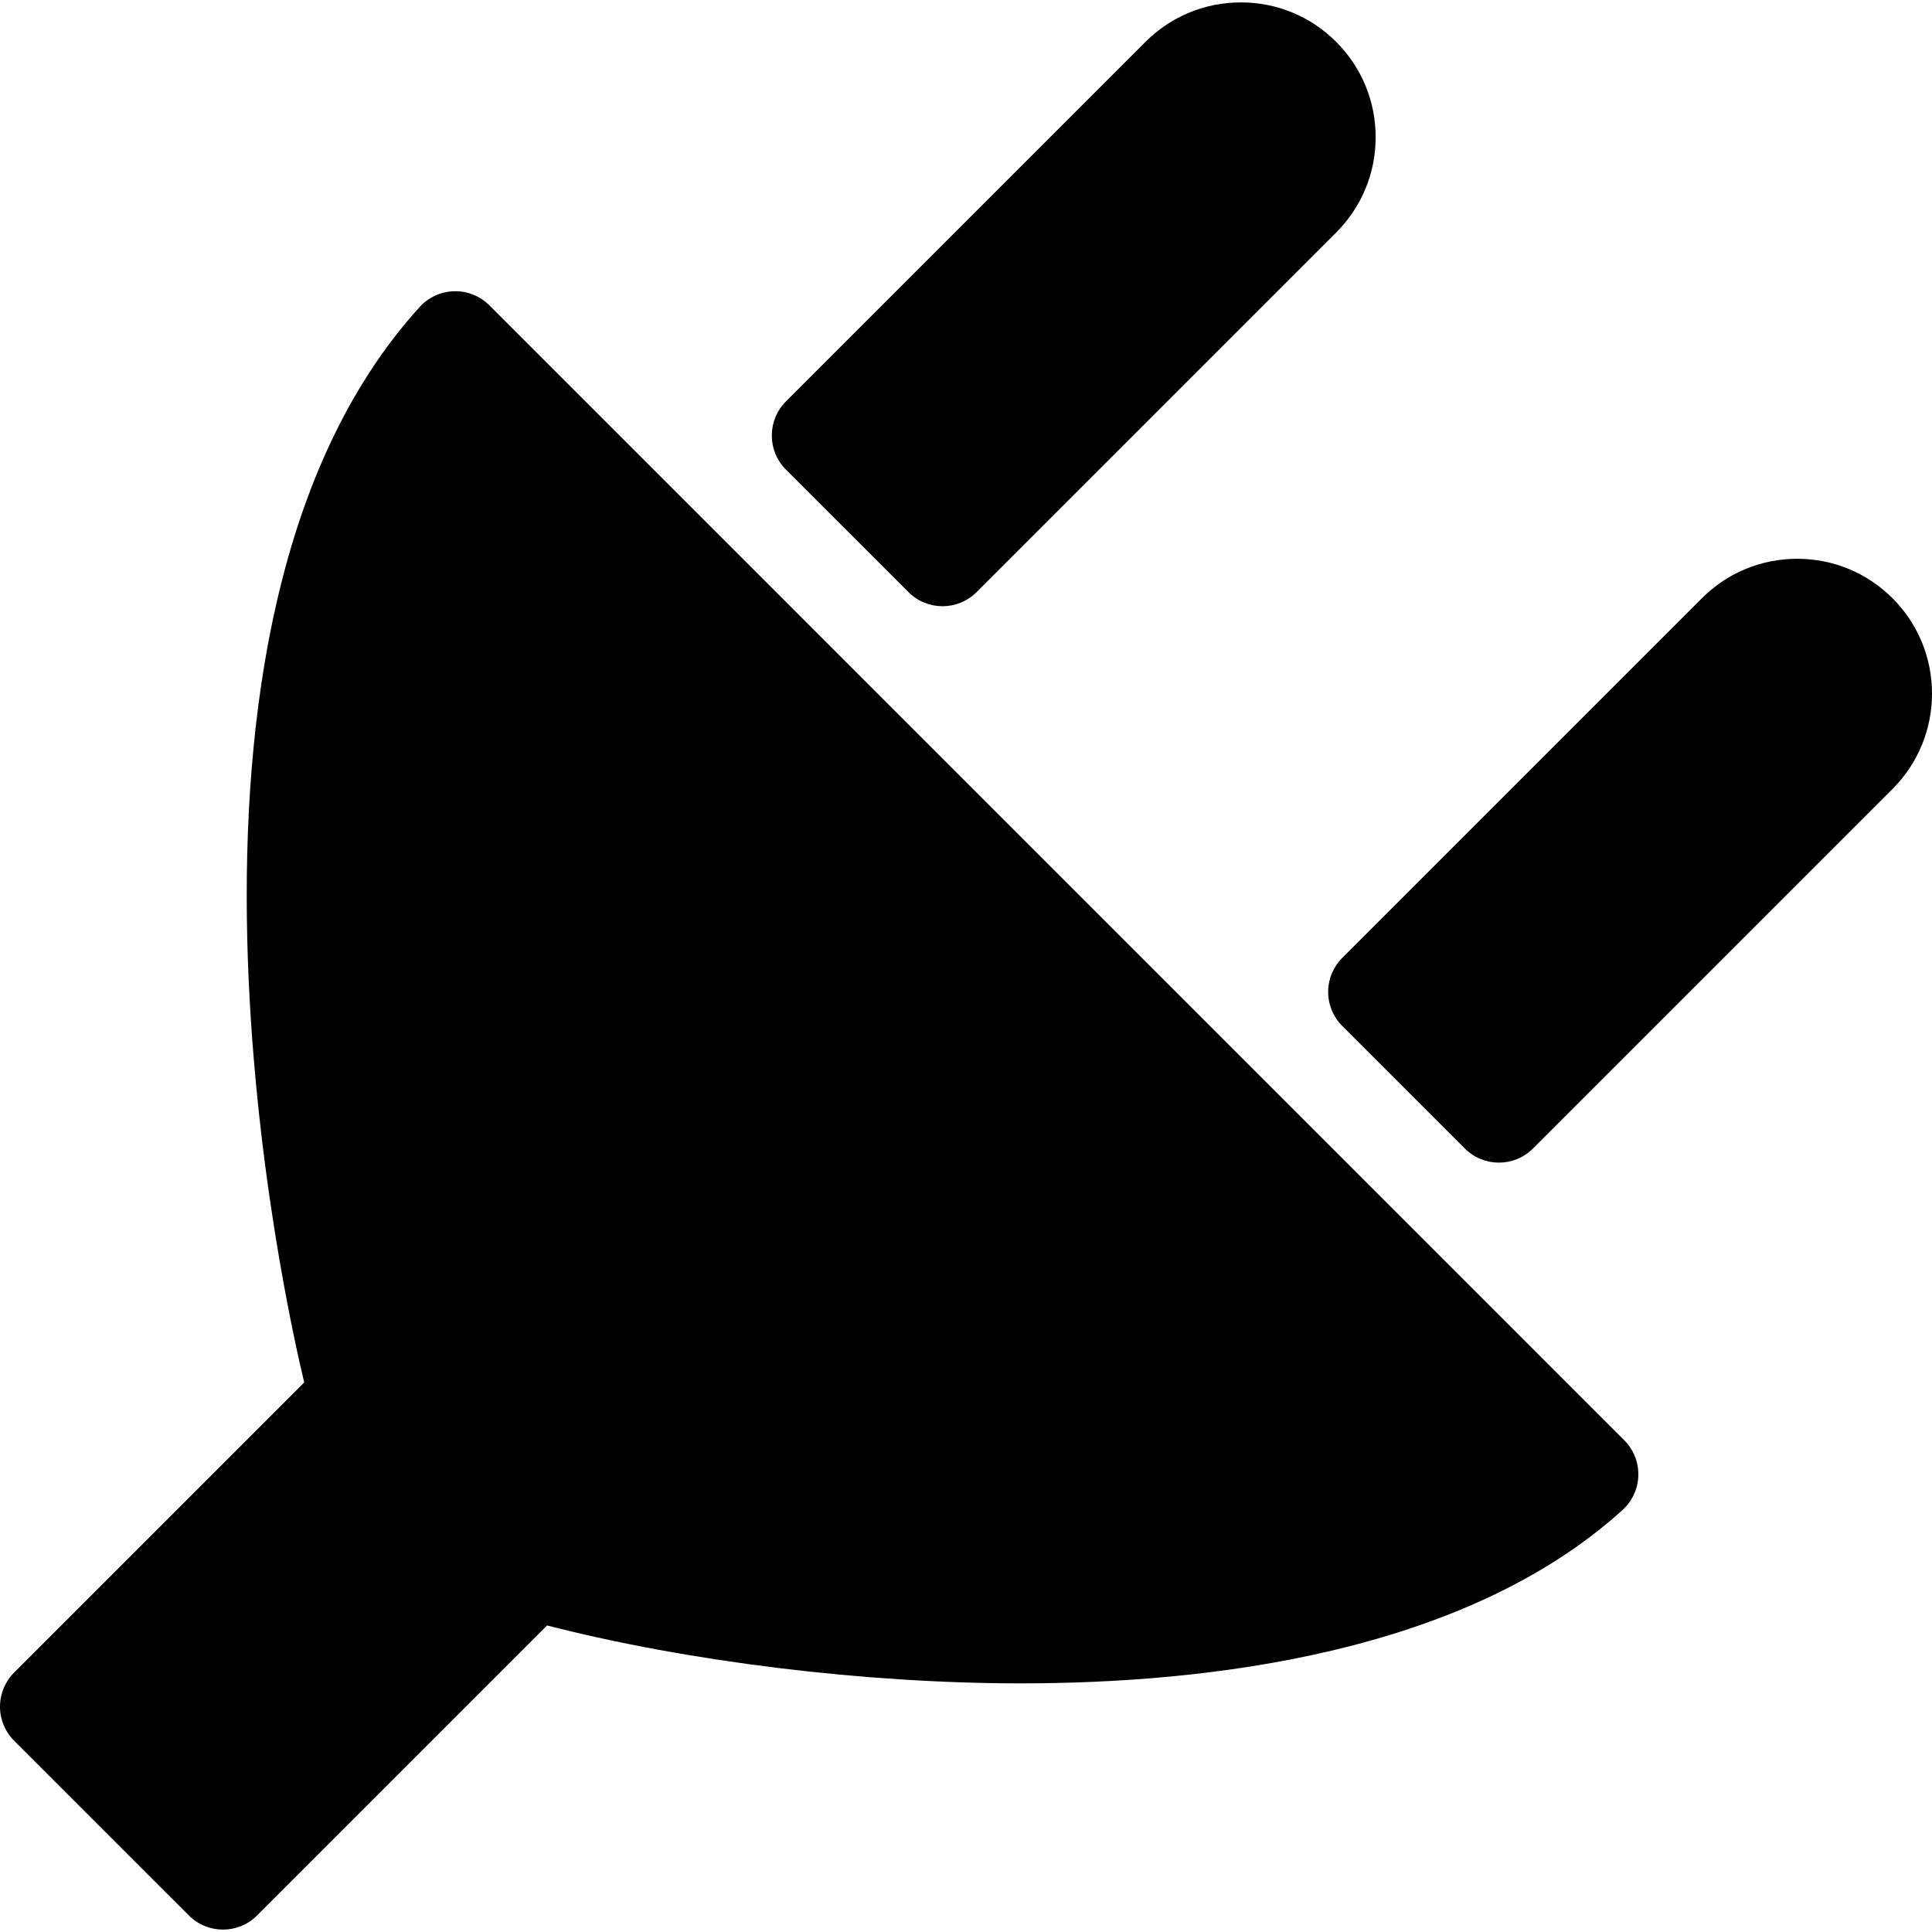
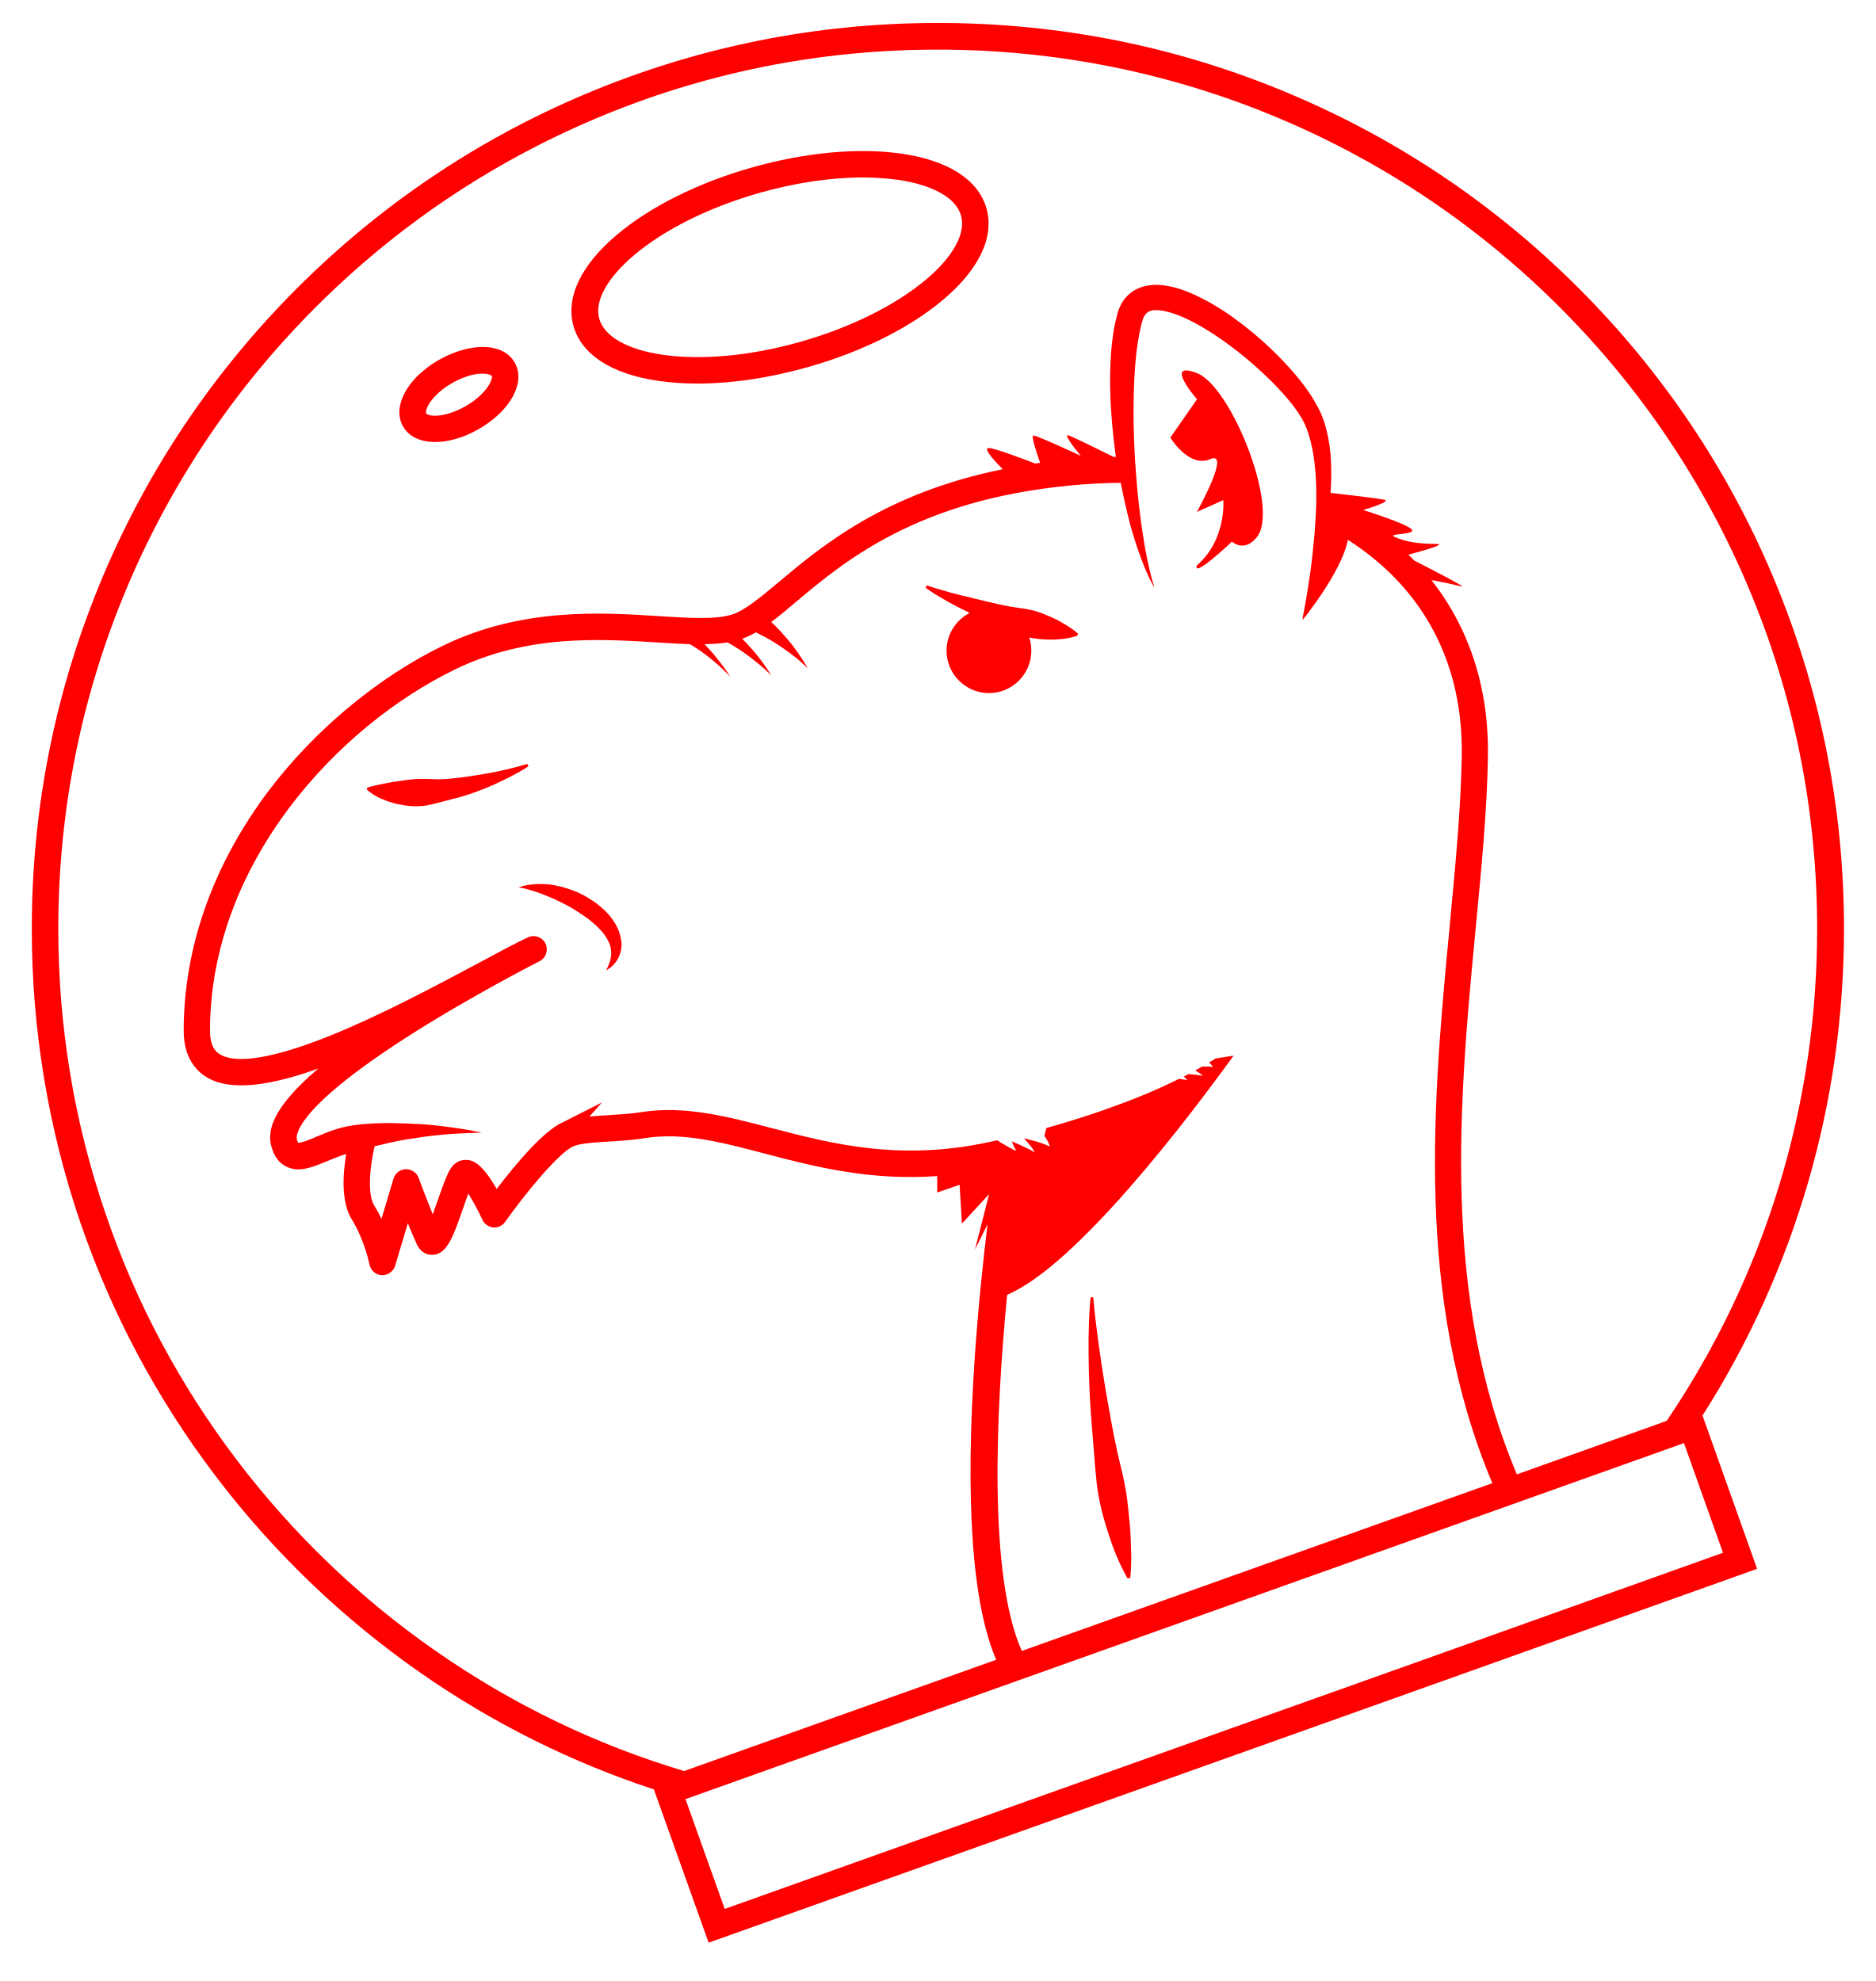
- <svg xmlns="http://www.w3.org/2000/svg" version="1.1" id="Capa_1" x="0px" y="0px" width="99.012px" height="99.012px" viewBox="0 0 99.012 99.012" style="enable-background:new 0 0 99.012 99.012;" xml:space="preserve">
+ <svg xmlns="http://www.w3.org/2000/svg" version="1.1" id="Layer_1" x="0px" y="0px" viewBox="438 -535.8 1061.8 1121.8" style="enable-background:new 438 -535.8 1061.8 1121.8;" xml:space="preserve">
+   <style type="text/css">
+ 	.st0{fill:#FF0000;}
+ </style>
  <g>
-     <g>
-       <path d="M25.08,15.648c-0.478-0.478-1.135-0.742-1.805-0.723c-0.675,0.017-1.314,0.309-1.768,0.808    c-14.829,16.325-6.762,51.623-5.916,55.115L0.723,85.717C0.26,86.18,0,86.808,0,87.463c0,0.654,0.26,1.283,0.723,1.746    l8.958,8.957c0.482,0.48,1.114,0.723,1.746,0.723c0.631,0,1.264-0.24,1.745-0.723l14.865-14.864    c7.237,1.859,16.289,2.968,24.28,2.968c9.599,0,22.739-1.543,30.836-8.886c0.5-0.454,0.793-1.093,0.809-1.769    c0.018-0.676-0.245-1.328-0.723-1.805L25.08,15.648z" />
-       <path d="M46.557,30.345c0.482,0.482,1.114,0.723,1.746,0.723c0.632,0,1.264-0.241,1.746-0.724l18.428-18.428    c1.305-1.305,2.023-3.04,2.023-4.885c0-1.846-0.719-3.582-2.023-4.886c-1.305-1.305-3.039-2.022-4.885-2.022    c-1.845,0-3.581,0.718-4.887,2.022L40.277,20.574c-0.964,0.964-0.964,2.527,0,3.492L46.557,30.345z" />
-       <path d="M96.99,30.661c-1.305-1.305-3.039-2.024-4.885-2.024c-1.847,0-3.582,0.718-4.886,2.023L68.79,49.089    c-0.464,0.463-0.724,1.091-0.724,1.746s0.26,1.282,0.724,1.746l6.28,6.278c0.481,0.482,1.113,0.724,1.746,0.724    c0.631,0,1.264-0.241,1.746-0.724l18.43-18.429C99.686,37.735,99.686,33.353,96.99,30.661z" />
-     </g>
+     <path class="st0" d="M1048.4-176.9l-0.6,1.2c0,0-0.4,0.1-1.1,0.3c-0.7,0.2-1.8,0.5-3.1,0.8c-1.3,0.3-2.9,0.5-4.7,0.7   c-1.8,0.2-3.8,0.3-6,0.3c-3.7,0-7.9-0.3-12.2-1.2c0.8,2.4,1.2,4.9,1.2,7.5c0,13.2-10.8,24-24,24s-24-10.8-24-24   c0-9.3,5.3-17.4,13.1-21.4c-2.4-1.2-4.7-2.3-6.8-3.4c-2.2-1.1-4.2-2.3-6.1-3.3c-1.9-1.1-3.6-2.1-5.1-3c-1.5-0.9-2.8-1.7-3.8-2.4   s-1.9-1.2-2.4-1.6c-0.6-0.4-0.8-0.6-0.8-0.6l0.7-1.3c0,0,1.3,0.4,3.7,1.2c1.2,0.4,2.6,0.8,4.3,1.3c1.6,0.5,3.5,1,5.6,1.6   c2,0.5,4.2,1.2,6.6,1.7c2.3,0.6,4.8,1.2,7.4,1.8c2.5,0.6,5.2,1.2,7.9,1.9c2.7,0.6,5.4,1.2,8.1,1.8c2.7,0.6,5.5,1,8.2,1.4   c1.4,0.2,2.7,0.4,4.1,0.6c1.3,0.2,2.6,0.5,3.9,0.8c2.5,0.6,4.9,1.4,7.1,2.4c1.1,0.4,2.2,0.9,3.2,1.3c1,0.5,2,0.9,3,1.4   c1.9,0.9,3.6,2,5.2,2.9c1.6,0.9,2.9,1.8,4,2.6s1.9,1.5,2.5,1.9C1048.1-177.2,1048.4-176.9,1048.4-176.9z" />
+     <path class="st0" d="M1085-354.5C1085.1-354.7,1085-354.4,1085-354.5L1085-354.5z" />
+     <path class="st0" d="M737.2-101.9c0,0-1.2,0.9-3.5,2.2c-1.1,0.7-2.5,1.5-4.1,2.3c-1.6,0.9-3.4,1.9-5.4,2.8c-2,1-4.2,2-6.5,3.1   c-2.3,1-4.9,2.1-7.5,3.1c-2.6,1-5.4,2-8.2,2.9c-2.8,0.9-5.7,1.7-8.7,2.4c-3,0.8-5.9,1.5-8.8,2.3c-1.5,0.4-3,0.7-4.4,1   c-1.5,0.3-2.9,0.4-4.4,0.5c-2.9,0.2-5.7,0-8.4-0.4c-2.7-0.4-5.1-0.9-7.4-1.6c-2.3-0.6-4.3-1.5-6.1-2.2c-1.8-0.8-3.3-1.7-4.5-2.4   c-1.1-0.8-2-1.4-2.6-1.9c-0.6-0.5-0.9-0.8-0.9-0.8v-1.1c0,0,0.4-0.1,1.1-0.4c0.7-0.2,1.8-0.5,3.2-0.8c1.3-0.3,2.9-0.7,4.6-1   c1.8-0.4,3.7-0.7,5.8-1.1c1.1-0.2,2.1-0.3,3.3-0.5c1.1-0.1,2.3-0.3,3.5-0.5c2.4-0.3,4.8-0.6,7.4-0.7c2.6-0.1,5.3,0,8,0.1   c1.4,0,2.8,0.1,4.2,0.1c1.4,0,2.8-0.1,4.2-0.2c2.8-0.2,5.6-0.6,8.4-0.9c2.8-0.4,5.5-0.7,8.2-1.2c2.7-0.4,5.2-0.9,7.7-1.3   c2.4-0.5,4.7-0.9,6.9-1.4c2.1-0.5,4.1-0.9,5.8-1.4c1.7-0.4,3.2-0.8,4.5-1.2c2.5-0.7,3.9-1.1,3.9-1.1L737.2-101.9z" />
+     <path class="st0" d="M789.9-1.5c0,0.6,0,1.3-0.1,1.9c0,0.6-0.1,1.2-0.2,1.8c-0.4,2.4-1.4,4.3-2.3,5.8c-0.5,0.8-1,1.4-1.5,2   c-0.5,0.6-1,1-1.5,1.5c-0.2,0.2-0.4,0.4-0.7,0.6c-0.2,0.2-0.4,0.3-0.6,0.4c-0.4,0.3-0.7,0.5-1,0.7c-0.4,0.3-0.7,0.5-0.8,0.5   c0-0.1,0.1-0.4,0.4-0.9c0.3-0.6,0.7-1.4,1.1-2.5c0.2-0.5,0.5-1.1,0.6-1.7c0.1-0.7,0.4-1.3,0.5-2c0.2-1.5,0.4-3,0.1-4.6   c0-0.8-0.3-1.6-0.5-2.5c-0.3-0.8-0.6-1.7-1.1-2.5c-0.8-1.7-1.9-3.3-3.3-5l-0.5-0.6c-0.2-0.2-0.4-0.4-0.6-0.6   c-0.4-0.4-0.7-0.8-1.1-1.2c-0.8-0.8-1.6-1.6-2.5-2.3c-0.8-0.8-1.8-1.5-2.7-2.3c-1-0.7-1.9-1.5-2.9-2.1c-2-1.4-4.1-2.7-6.1-4   c-2.1-1.2-4.2-2.4-6.3-3.4c-2.1-1.1-4.1-2-6.1-2.9c-2-0.8-3.9-1.6-5.7-2.3c-1.8-0.7-3.5-1.2-5-1.7c-0.8-0.2-1.5-0.4-2.1-0.6   c-0.7-0.2-1.3-0.3-1.8-0.5c-1.1-0.3-2.1-0.5-2.7-0.6c-1.1,0-1.4-0.1-1.4-0.1s0.3-0.1,0.9-0.3c0.6-0.2,1.5-0.6,2.7-0.8   c0.6-0.1,1.3-0.3,2-0.4c0.7-0.1,1.5-0.2,2.4-0.3c1.7-0.2,3.6-0.2,5.7-0.2c1.1,0,2.1,0.2,3.3,0.2c1.1,0.1,2.3,0.3,3.5,0.5   c2.4,0.5,4.8,1,7.3,1.9c0.6,0.2,1.3,0.4,1.9,0.6c0.6,0.2,1.2,0.5,1.9,0.7c1.3,0.5,2.5,1.1,3.8,1.7c2.5,1.2,4.9,2.7,7.3,4.3   c1.2,0.8,2.3,1.7,3.4,2.6c1.1,0.9,2.2,1.9,3.2,2.9c2.1,2,3.8,4.3,5.3,6.7c1.5,2.4,2.6,5,3.2,7.7C789.6-4.1,789.8-2.7,789.9-1.5z" />
+     <path class="st0" d="M1078.4,350.6c-0.1,2.3-0.2,4-0.3,5.3c-0.1,1.2-0.2,1.9-0.2,1.9l-1.6,0.1c0,0-0.3-0.6-0.9-1.6   c-0.6-1.1-1.4-2.7-2.4-4.7s-2.1-4.5-3.3-7.4c-0.6-1.4-1.2-3-1.8-4.6c-0.6-1.6-1.2-3.4-1.8-5.2c-1.2-3.6-2.4-7.6-3.6-11.8   c-1.1-4.2-2.1-8.7-2.9-13.4c-0.4-2.3-0.7-4.7-0.9-7.2c-0.3-2.4-0.4-4.9-0.7-7.4c-0.2-2.5-0.4-5-0.6-7.5c-0.2-2.5-0.4-5-0.6-7.6   c-0.5-5-0.8-10.1-1.2-15c-0.4-5-0.6-9.9-0.8-14.6c-0.2-4.7-0.4-9.3-0.4-13.7c-0.1-4.3-0.1-8.5-0.1-12.2c0-1.9,0-3.7,0.1-5.4   c0-1.7,0.1-3.4,0.1-4.9c0.1-1.5,0.1-3,0.2-4.3c0.1-1.3,0.1-2.6,0.2-3.7c0.1-2.2,0.3-3.9,0.4-5.1c0.1-1.2,0.2-1.8,0.2-1.8h1.5   c0,0,0,0.6,0.1,1.8c0.1,1.2,0.3,2.9,0.5,5.1c0.2,2.2,0.5,4.8,0.9,7.9c0.4,3,0.8,6.4,1.3,10.2c0.5,3.7,1.1,7.7,1.7,12   c0.6,4.2,1.4,8.7,2.1,13.3c0.8,4.6,1.6,9.4,2.5,14.2c0.9,4.8,1.7,9.8,2.7,14.6c1,4.9,2,9.8,3.2,14.6s2.3,9.5,3.1,14.1   c0.9,4.6,1.4,9.1,1.8,13.4c0.5,4.3,0.8,8.3,1.1,12.1c0.2,3.8,0.3,7.2,0.4,10.4C1078.5,345.6,1078.5,348.3,1078.4,350.6z" />
+     <path class="st0" d="M1149.5-231.5c-7.2,8.8-14,2.4-14,2.4s-22.3,21.2-19.9,13.5c16.9-14.6,15-37,15-37l-15,6.7   c0.5-0.8,19.5-35.1,7.6-29.9c-12.1,5.2-22.6-12.2-22.6-12.2l15.1-21.7c0,0-19.4-22.3,0-14.8C1135.1-317,1162.8-247.6,1149.5-231.5z   " />
+     <path class="st0" d="M1482-9.8c0-69.3-13.6-136.4-40.3-199.7c-25.8-61.1-62.8-116-109.9-163.1s-102-84.1-163.1-109.9   c-63.2-26.8-130.4-40.3-199.7-40.3s-136.4,13.6-199.7,40.3c-61.1,25.8-116,62.8-163.1,109.9s-84.1,102-109.9,163.1   C469.6-146.2,456-79.1,456-9.8c0,57,9.3,112.9,27.5,166.3c17.7,51.6,43.4,99.9,76.6,143.6c32.8,43.2,71.9,80.7,116.4,111.7   c40.7,28.3,84.9,50.3,131.7,65.7l31,86.8l178.4-63.6l237-84.5l178.2-63.6l-30.9-86.8C1454.3,183.5,1482,88.5,1482-9.8z    M685.1,399.4c-43.2-30-81.2-66.5-113-108.4c-32.2-42.4-57.2-89.2-74.3-139.4C480,99.8,471,45.5,471-9.8   c0-67.2,13.2-132.5,39.1-193.8c25.1-59.3,61-112.6,106.7-158.3c45.7-45.7,99-81.6,158.3-106.7c61.4-26,126.6-39.1,193.8-39.1   s132.5,13.2,193.8,39.1c59.3,25.1,112.6,61,158.3,106.7c45.7,45.7,81.6,99,106.7,158.3c26,61.4,39.1,126.6,39.1,193.8   c0,99.9-29.4,196.1-85.1,278.5l-2.8,1v0.1l-82.1,29.3c-43-101.9-32.6-212.1-23.3-309.5c3.3-34.3,6.4-66.7,6.9-96.5   c0.7-38.9-10.4-73-32-100.4c5.2,0.9,12,2.3,16.9,3.6c4.1,1.1-16.3-9.4-26.5-14.6c-1.1-1.1-2.2-2.2-3.4-3.4   c5.4-1.4,18.7-5.1,17.3-5.9c-0.9-0.6-14.1,0.8-25-4.1c-5.1-2.2,12.7-1.1,9.5-4.4c-3.2-3.3-27.4-10.9-27.4-10.9s16.4-4.8,12-5.8   c-3.5-0.8-22.7-3-30.5-3.9c0.5-6.8,0.6-14.1,0-21.7c-0.5-5.7-1.5-11.6-3.3-17.6c-0.2-0.7-0.5-1.5-0.8-2.3c-0.3-0.8-0.5-1.4-0.8-2.1   l-0.5-1.2l-0.5-1.1c-0.4-0.8-0.7-1.5-1.1-2.2c-1.5-2.8-3.1-5.6-4.9-8.2c-3.5-5.3-7.6-10.2-11.8-14.9c-4.3-4.7-8.8-9.2-13.6-13.6   c-4.8-4.3-9.8-8.5-15.1-12.4c-5.3-4-10.8-7.6-16.7-10.9c-5.9-3.2-12.1-6.2-19.1-8.1c-3.6-0.9-7.3-1.6-11.5-1.5   c-2.1,0.1-4.3,0.4-6.5,1c-2.2,0.7-4.5,1.7-6.5,3.2s-3.7,3.3-5,5.3c-0.6,1-1.1,2-1.6,3c-0.2,0.5-0.4,1-0.6,1.5   c-0.1,0.2-0.2,0.5-0.3,0.8s-0.2,0.6-0.2,0.7l-0.2,0.6l-0.1,0.3v0.2l-0.1,0.3l-0.3,1.2c-0.2,0.9-0.4,1.7-0.6,2.5   c-0.4,1.7-0.8,3.3-1,4.9c-1.1,6.5-1.6,12.8-1.9,18.9c-0.5,12.3,0,24,1,35.1c0.5,5.5,1.1,10.8,1.8,16c0.1,0.6,0.2,1.2,0.3,1.9   c-0.5,0-0.9,0-1.4,0c-4-2-21.6-10.7-25.3-12.1c-4.2-1.6,6.8,11.5,6.8,11.5s-24.8-11.5-26.8-11.5c-1.6,0,2.2,11.1,3.8,15.5   c-0.9,0.1-1.9,0.3-2.8,0.4c-7-2.7-22.8-8.7-26.3-8.8c-3.7,0,4.3,8.4,7.9,12c-66.8,13.6-102.2,43.3-126.8,63.9   c-10.9,9.1-19.5,16.3-26.8,18.5c-9.3,2.8-24.1,1.9-41.2,0.8c-32.7-2.1-77.4-4.9-121.8,16.6c-36.8,17.8-72.9,47.8-99,82.3   C558.7-46.3,542,0.6,542,47.8c0,15.4,7.1,22.8,13,26.4c13.6,8.2,36.2,4.8,63.2-4.9c-27.4,23.3-28.8,36.1-26.5,44.3   c1.5,5.5,4.4,9.3,8.5,11.3c2.2,1,4.4,1.5,6.6,1.5c5.2,0,10.7-2.3,16.5-4.7c3.4-1.4,7-2.9,10.7-4c-1.8,10.8-3.1,27,3.2,37.1   c7.2,11.6,10,25.4,10,25.5c0.7,3.4,3.6,5.9,7,6c0.1,0,0.2,0,0.3,0c3.3,0,6.2-2.2,7.2-5.3l7.2-24.1c1.7,4.2,3.4,8.3,5,11.7   c2.7,5.9,7.3,6.3,9.1,6.2c8.1-0.4,11.6-10.3,17.3-26.7c0.8-2.4,1.9-5.4,2.8-8c2.5,3.8,5.5,9.4,8,14.8c1.1,2.4,3.5,4.1,6.1,4.4   c2.7,0.2,5.3-1,6.8-3.2c11.1-15.7,30.5-39.4,38.7-42.8c4-1.7,12.3-2.2,20.4-2.7c6.6-0.4,13.4-0.8,20-1.9   c21.5-3.4,42.9,2.2,67.7,8.7c28.2,7.4,59.3,15.5,97.8,12.8v9.3l12.7-4.4l1.3,22l15.4-16.7l-8,31.4l7.1-14.3   c-2.5,20.7-5.3,47-7.2,74.9c-5.6,82.2-1.5,139.9,12.1,171.7l-176.7,63C775.5,452.2,728.2,429.4,685.1,399.4z M1126.2,63.6   L1126.2,63.6c-1.2,0.8-2.4,1.5-3.7,2.3c0.9,0.8,1.9,1.8,2.2,2.6c-1.2-0.4-3.7-0.4-6.2-0.3c0,0,0,0,0,0c-1,0.6-2.1,1.2-3.1,1.8   c-0.2,0.1-0.5,0.3-0.7,0.4c1.9,1.1,4,2.4,4.1,3c-1.2-0.3-4.9-0.7-7.9-1h0c-0.5,0.3-1,0.5-1.5,0.8c-0.4,0.2-0.8,0.4-1.2,0.6   c0.6,0.6,1.3,1.3,2,1.8c0,0.3-2.4-0.1-4.6-0.5c-0.8,0.4-1.7,0.8-2.5,1.2c-2.2,1-4.3,2.1-6.5,3.1c-4.5,2-8.9,4-13.5,5.8   c-2.3,0.9-4.5,1.8-6.8,2.7c-2.2,0.8-4.5,1.7-6.8,2.5c-4.6,1.7-9,3.3-13.4,4.7c-8.7,2.9-16.9,5.4-24,7.4c-0.6,0.2-1.1,0.3-1.7,0.5   l-1.1,4.5c0,0,3,4,2.9,6c-3.1-2.1-14.5-4.7-14.5-4.7s6.1,6.6,6,7.9c-2.1-1.5-12.8-6.2-12.8-6.2s1,3.2,2.5,5.3   c-0.3,0.5-8.7-4.5-8.7-4.5l-2.1-1.4c-53.2,12.6-92.8,2.2-127.8-6.9c-25.3-6.6-49.2-12.9-73.8-9c-5.9,0.9-12.4,1.3-18.6,1.7   c-3.8,0.2-7.3,0.5-10.7,0.8l7.1-8l-21.7,11c-11.3,4.7-28,25-37.9,38c-8.7-15.4-14.2-16.2-16.3-16.4c-3.3-0.4-6.5,0.8-8.7,3.4   c-2.6,3.1-4.6,8.8-8.1,18.6c-0.9,2.5-2,5.6-3.1,8.7c-4-9.9-8-20.5-8-20.6c-1.1-3-4.1-5-7.3-4.9c-3.2,0.1-6,2.3-6.9,5.3l-6.8,22.8   c-1.2-2.5-2.6-5.1-4.1-7.5c-4.2-6.8-2.3-23.2,0.2-33.6c0.3-0.1,0.5-0.1,0.8-0.2c1.6-0.3,3.3-0.8,5.2-1.2c1.9-0.5,3.9-0.9,5.9-1.3   c2-0.4,4.1-0.9,6.3-1.2s4.4-0.7,6.6-1c2.2-0.4,4.4-0.6,6.6-0.9c2.2-0.2,4.4-0.5,6.5-0.7c2.1-0.2,4.2-0.4,6.1-0.5   c2-0.1,3.8-0.2,5.5-0.3c1.7-0.1,3.2-0.1,4.6-0.2c1.4-0.1,2.6-0.1,3.6-0.1c2-0.1,3.1-0.1,3.1-0.1s-1.1-0.2-3.1-0.6   c-0.9-0.2-2.1-0.4-3.5-0.7c-1.4-0.3-2.9-0.5-4.6-0.8s-3.6-0.5-5.5-0.8c-1.9-0.3-4-0.5-6.1-0.8c-2.1-0.3-4.3-0.5-6.6-0.7   c-2.2-0.2-4.5-0.4-6.8-0.5s-4.6-0.2-6.9-0.3c-2.3-0.1-4.5-0.1-6.7-0.2c-2.2,0-4.3-0.1-6.3,0s-3.9,0.1-5.7,0.2   c-1.7,0.1-3.4,0.2-4.8,0.3c-0.7,0.1-1.4,0.2-2,0.2c-0.7,0.1-1.3,0.1-1.8,0.2c-2,0.3-3.2,0.4-3.2,0.4l0,0.1   c-7.3,0.9-14.1,3.8-19.9,6.2c-3.5,1.5-8.7,3.7-10.6,3.5c-0.2-0.3-0.4-0.8-0.7-1.8c-0.5-1.6-2.5-16.7,63.8-59   c35.8-22.8,73.2-41.8,73.6-42c3.6-1.8,5.1-6.3,3.3-10c-1.8-3.7-6.2-5.2-9.9-3.5c-6.6,3.1-16.4,8.3-27.7,14.4   c-23.2,12.4-55,29.4-83.8,41.1c-39.9,16.1-56.2,14.8-62.8,10.8c-2.5-1.5-5.7-4.5-5.7-13.5c0-94.3,72-172.2,138.9-204.6   c40.8-19.8,81.6-17.2,114.3-15.2c6.5,0.4,12.6,0.8,18.5,1c0.2,0.1,0.4,0.2,0.5,0.3c1.1,0.6,2.1,1.3,3.2,2c1.1,0.7,2.2,1.4,3.2,2.2   c1,0.7,2.1,1.5,3.1,2.3c1.1,0.8,2.1,1.6,3,2.4c1.9,1.6,3.7,3.1,5.1,4.5c2.9,2.7,4.7,4.7,4.7,4.7s-1.3-2.3-3.7-5.5   c-1.2-1.6-2.6-3.5-4.2-5.4c-0.8-1-1.6-2-2.5-3c-0.8-1-1.8-2-2.7-3c-0.5-0.5-0.9-1-1.4-1.5c4.7-0.1,9-0.4,13-1   c0.7,0.4,1.5,0.8,2.2,1.2c1,0.7,2.1,1.3,3.2,2c1,0.7,2.1,1.3,3.2,2.1c1.1,0.8,2.2,1.5,3.2,2.3s2,1.5,3,2.3c2,1.5,3.7,3,5.2,4.3   c3,2.6,4.8,4.6,4.8,4.6s-1.3-2.3-3.6-5.6c-1.1-1.6-2.5-3.5-4.1-5.5c-0.8-1-1.6-2-2.5-3c-0.9-1-1.8-2-2.7-3c-0.9-1.1-1.9-2-2.8-3   c-0.2-0.3-0.5-0.5-0.8-0.8c2.6-0.9,5.1-2.1,7.7-3.6c0.2,0.1,0.4,0.2,0.7,0.3c0.8,0.4,1.7,0.9,2.7,1.4s2.1,1,3.1,1.6   s2.1,1.2,3.2,1.9c1.1,0.7,2.2,1.4,3.3,2.1c1,0.7,2.2,1.4,3.2,2.2c1.1,0.7,2.1,1.5,3.1,2.2c2,1.5,3.8,2.9,5.3,4.2   c3,2.6,4.9,4.5,4.9,4.5s-1.3-2.3-3.5-5.7c-1.1-1.7-2.5-3.7-4-5.7c-0.7-1-1.5-2.1-2.4-3.1c-0.8-1-1.7-2.1-2.6-3.1   c-0.9-1.1-1.8-2.1-2.7-3.1c-1-1-1.9-2-2.8-2.9s-1.8-1.8-2.7-2.6c0,0,0,0,0-0.1c4.4-3.3,9-7.1,14-11.4c27.4-23,68.7-57.7,155.5-65.9   c9.3-0.9,18.8-1.4,28.3-1.5c1.7,8.7,3.6,16.7,5.4,23.8c0.5,1.9,1.1,3.7,1.6,5.5c0.6,1.8,1.1,3.5,1.6,5.1c1.1,3.2,2.1,6.2,3.1,8.8   c1.9,5.3,3.8,9.3,5.1,12c0.7,1.3,1.2,2.3,1.6,3c0.3,0.5,0.6,0.9,0.6,1c0-0.2-0.5-1.8-1.4-4.9c-0.8-2.8-1.8-7.1-2.9-12.5   c-0.5-2.7-1.1-5.7-1.6-9s-1.1-6.9-1.6-10.7c-1-7.6-2-16.2-2.7-25.6c-0.8-9.4-1.3-19.6-1.5-30.4c-0.1-10.8,0-22.1,1-33.6   c0.4-5.7,1.2-11.5,2.3-17.1c0.2-1.5,0.6-2.8,0.9-4.2c0.1-0.7,0.3-1.3,0.5-2l0.3-1l0.1-0.3v-0.1l0.2-0.6c0.3-0.8,0.8-1.7,1.2-2.3   c0.4-0.6,0.9-1,1.4-1.4s1.1-0.7,1.9-0.9c0.8-0.3,1.7-0.4,2.8-0.4c2.1,0,4.6,0.4,7.2,1.1c5.2,1.4,10.6,3.8,15.8,6.7   c2.7,1.4,5.2,3,7.8,4.6c2.6,1.7,5.1,3.3,7.6,5.1c5,3.6,9.8,7.3,14.4,11.2c9.2,7.9,17.8,16.3,24.7,25.1c1.7,2.2,3.3,4.5,4.6,6.7   c0.4,0.6,0.7,1.1,1,1.7l0.8,1.6c0.3,0.6,0.7,1.3,0.9,1.9c0.2,0.6,0.5,1.1,0.7,1.7c1.8,4.9,3,10.1,3.8,15.2   c0.8,5.2,1.2,10.3,1.4,15.3c0.2,5,0.2,9.9,0,14.6c-0.2,4.7-0.5,9.2-0.8,13.5c-0.4,4.3-0.8,8.4-1.2,12.2c-0.8,7.7-1.8,14.3-2.7,19.8   s-1.6,9.8-2.2,12.7c-0.6,2.9-0.9,4.5-0.9,4.5s0.2-0.5,0.6-1.5l-0.5,1.9c0,0,22.4-27.5,25.7-45.5c18,11.5,32.6,25.8,43.3,42.6   c14.6,22.8,21.7,49.8,21.2,80.2c-0.5,29.2-3.6,61.4-6.8,95.4c-9.4,99-20.1,210.8,24.1,316l-266.4,95   c-18.9-42.4-14.8-134.2-8.3-201.7c39.5-16.6,103.3-100.9,128.2-135.4L1126.2,63.6z M1413.5,343.5l-164,58.6l-237,84.5l-164.2,58.6   L826.1,483l565.3-201.6L1413.5,343.5z" />
+     <path class="st0" d="M996.5-417.8c-4.6-16.2-21.7-27.2-48.2-31c-24.4-3.5-54.5-0.7-84.8,7.9c-30.3,8.6-57.3,22.1-76.2,38   c-20.4,17.2-29.2,35.6-24.6,51.8c4.6,16.2,21.7,27.2,48.2,31c6.9,1,14.2,1.5,21.9,1.5c19.5,0,41.1-3.2,62.9-9.4   c30.3-8.6,57.3-22.1,76.2-38C992.4-383.3,1001.1-401.7,996.5-417.8z M962.3-377.5c-17.3,14.5-42.3,27-70.6,35.1   c-28.3,8.1-56.2,10.7-78.5,7.5c-20-2.9-33-10.3-35.9-20.3c-2.9-10,4.4-23.2,19.8-36.2c17.2-14.5,42.3-27,70.6-35.1   c20.4-5.8,40.6-8.8,58.7-8.8c7,0,13.6,0.5,19.8,1.3c20,2.9,33.1,10.3,35.9,20.3C984.9-403.7,977.7-390.5,962.3-377.5z" />
+     <path class="st0" d="M729.4-330.5c-3.4-6-10.5-9.2-19.5-8.8c-7.3,0.3-15.6,2.9-23.4,7.3c-3.9,2.2-7.4,4.8-10.5,7.6   c-3.1,2.8-5.7,5.8-7.6,8.9c-4.8,7.6-5.6,15.3-2.2,21.2c3.4,5.9,10,8.8,18.2,8.8c7.4,0,16.1-2.4,24.6-7.3   C727-303.1,735.8-319.3,729.4-330.5z M701.6-305.8c-12.2,7-21.4,5.8-22.3,4.1c-0.3-0.5-0.2-2.5,1.8-5.7c2.6-4.1,7.3-8.3,12.9-11.5   c2.8-1.6,5.7-2.9,8.5-3.8c2.8-0.9,5.5-1.5,8-1.5c0.3,0,0.5,0,0.8,0c3.2,0,4.8,0.8,5.1,1.3C717.3-321.4,713.8-312.8,701.6-305.8z" />
  </g>
-   <g>
- </g>
-   <g>
- </g>
-   <g>
- </g>
-   <g>
- </g>
-   <g>
- </g>
-   <g>
- </g>
-   <g>
- </g>
-   <g>
- </g>
-   <g>
- </g>
-   <g>
- </g>
-   <g>
- </g>
-   <g>
- </g>
-   <g>
- </g>
-   <g>
- </g>
-   <g>
- </g>
</svg>
